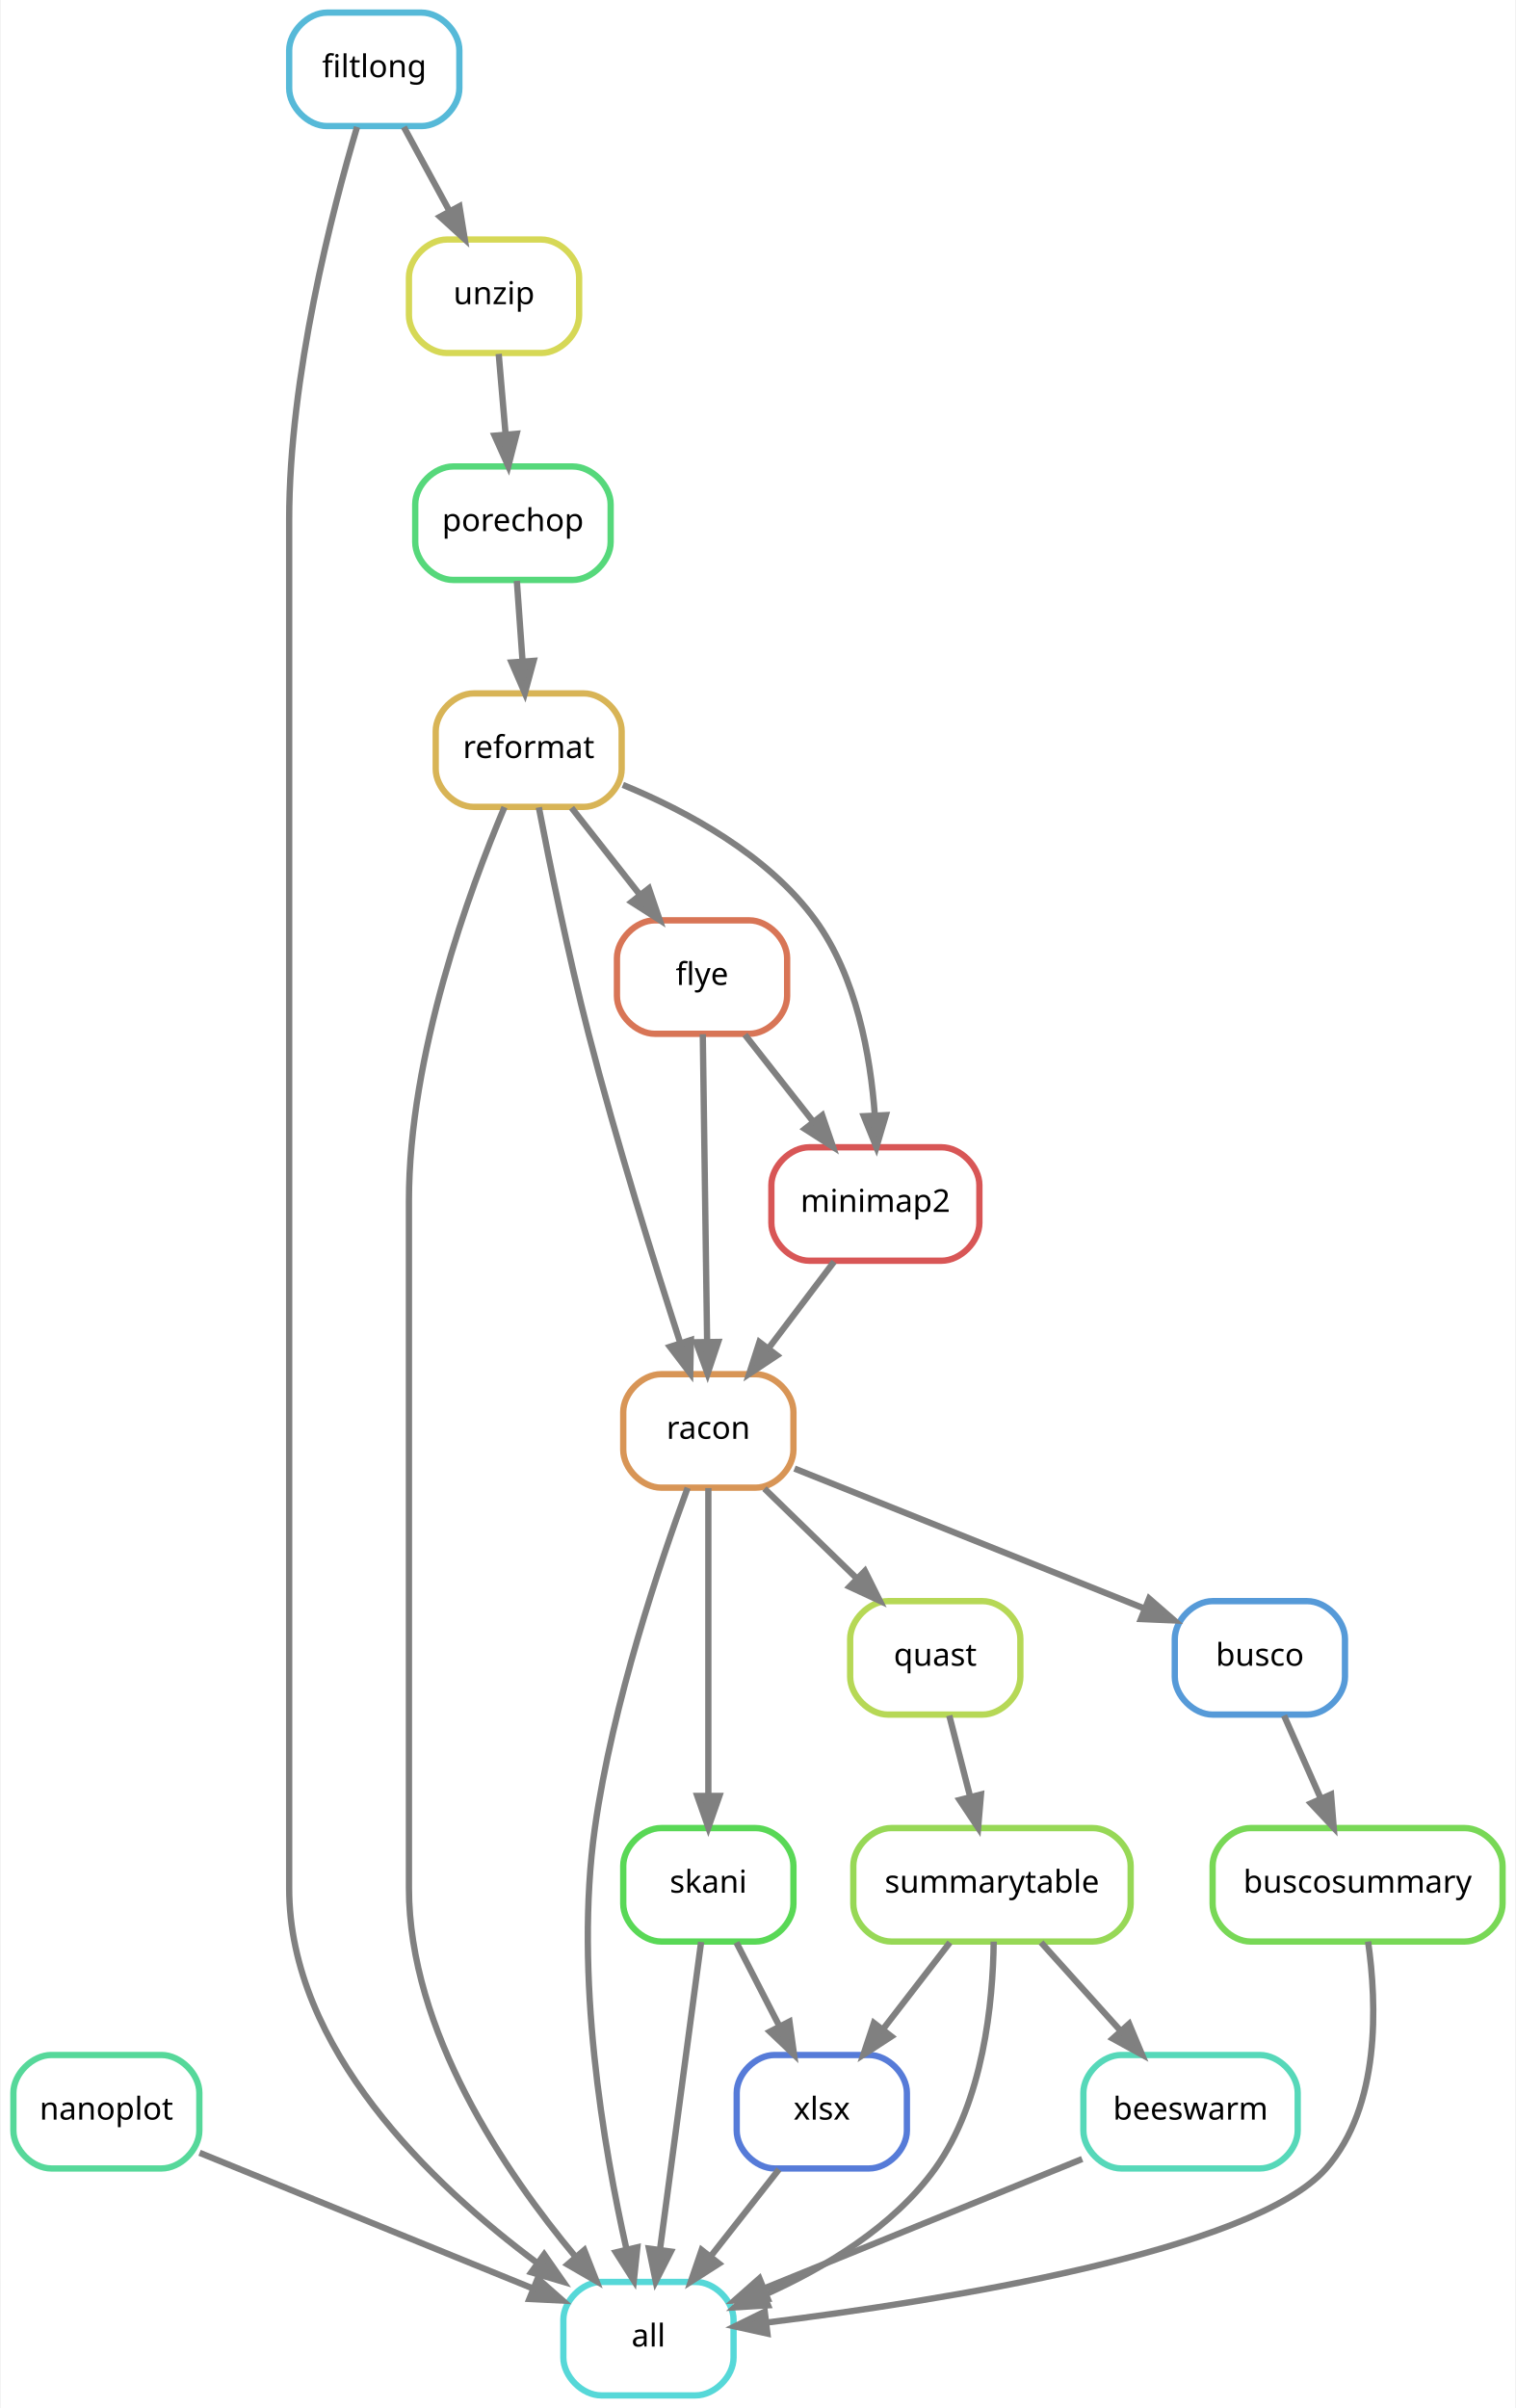
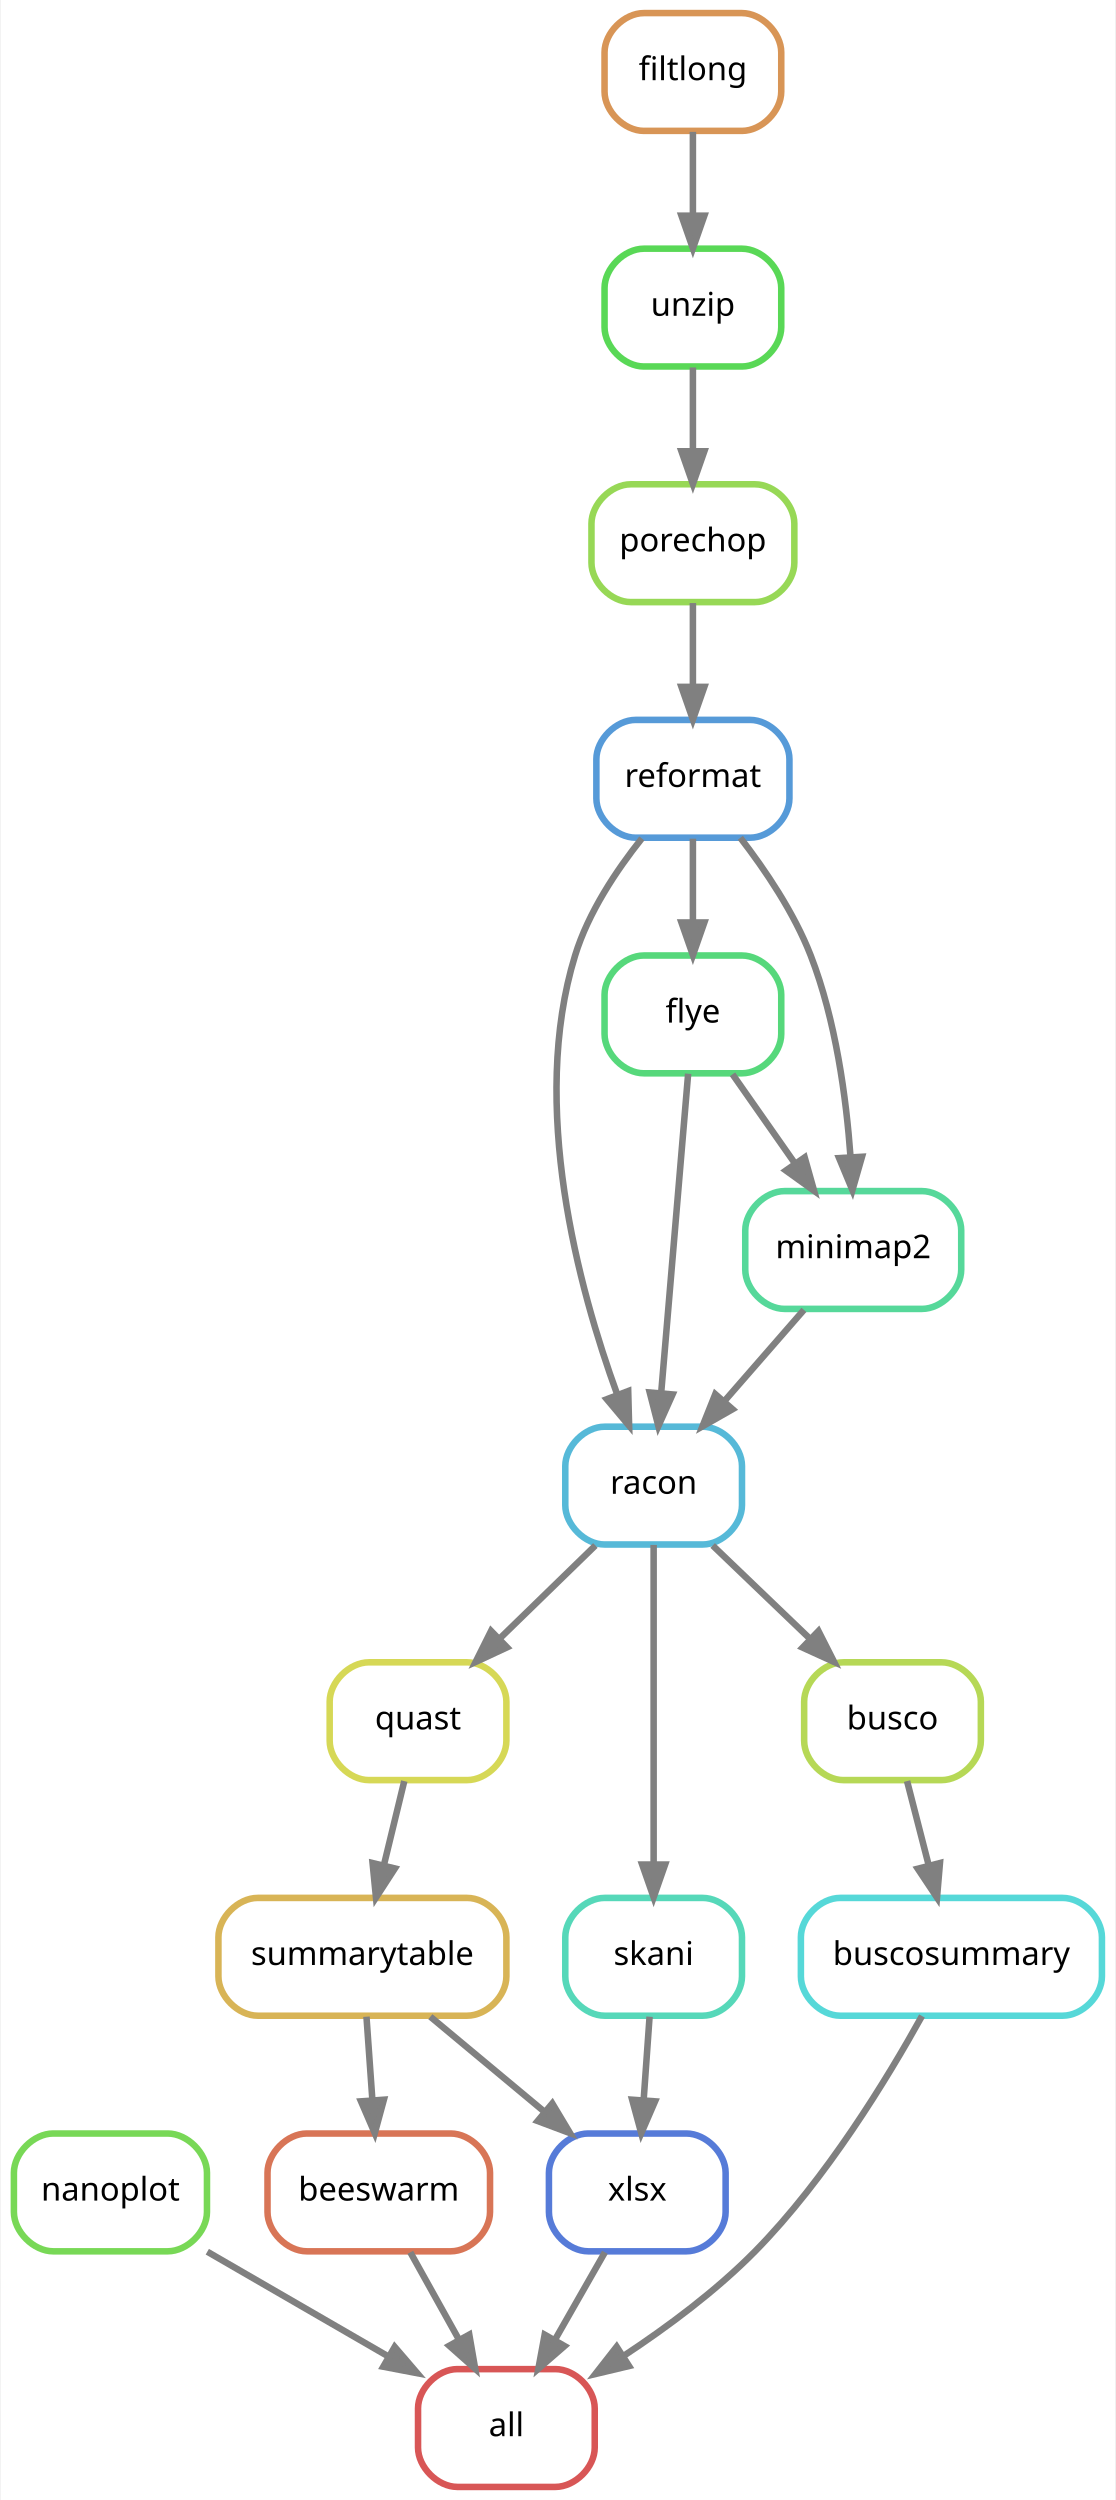
- <svg xmlns="http://www.w3.org/2000/svg" width="481pt" height="764pt" viewBox="0.00 0.00 480.50 764.00">
+ <svg xmlns="http://www.w3.org/2000/svg" width="341pt" height="764pt" viewBox="0.00 0.00 340.50 764.00">
  <g id="graph0" class="graph" transform="scale(1 1) rotate(0) translate(4 760)">
-     <polygon fill="white" stroke="transparent" points="-4,4 -4,-760 476.5,-760 476.5,4 -4,4" />
+     <polygon fill="white" stroke="transparent" points="-4,4 -4,-760 336.5,-760 336.5,4 -4,4" />
    <g id="node1" class="node">
-       <path fill="none" stroke="#56d8d8" stroke-width="2" d="M216.5,-36C216.5,-36 186.5,-36 186.5,-36 180.5,-36 174.5,-30 174.5,-24 174.5,-24 174.5,-12 174.5,-12 174.5,-6 180.5,0 186.5,0 186.5,0 216.5,0 216.5,0 222.5,0 228.5,-6 228.5,-12 228.5,-12 228.5,-24 228.5,-24 228.5,-30 222.5,-36 216.5,-36" />
-       <text text-anchor="middle" x="201.5" y="-15.5" font-family="sans" font-size="10.00">all</text>
+       <path fill="none" stroke="#d85656" stroke-width="2" d="M165.5,-36C165.5,-36 135.5,-36 135.5,-36 129.5,-36 123.5,-30 123.5,-24 123.5,-24 123.5,-12 123.5,-12 123.5,-6 129.5,0 135.5,0 135.5,0 165.5,0 165.5,0 171.5,0 177.5,-6 177.5,-12 177.5,-12 177.5,-24 177.5,-24 177.5,-30 171.5,-36 165.5,-36" />
+       <text text-anchor="middle" x="150.5" y="-15.5" font-family="sans" font-size="10.00">all</text>
    </g>
    <g id="node2" class="node">
-       <path fill="none" stroke="#56d89a" stroke-width="2" d="M47,-108C47,-108 12,-108 12,-108 6,-108 0,-102 0,-96 0,-96 0,-84 0,-84 0,-78 6,-72 12,-72 12,-72 47,-72 47,-72 53,-72 59,-78 59,-84 59,-84 59,-96 59,-96 59,-102 53,-108 47,-108" />
+       <path fill="none" stroke="#78d856" stroke-width="2" d="M47,-108C47,-108 12,-108 12,-108 6,-108 0,-102 0,-96 0,-96 0,-84 0,-84 0,-78 6,-72 12,-72 12,-72 47,-72 47,-72 53,-72 59,-78 59,-84 59,-84 59,-96 59,-96 59,-102 53,-108 47,-108" />
      <text text-anchor="middle" x="29.5" y="-87.5" font-family="sans" font-size="10.00">nanoplot</text>
    </g>
-     <g id="edge6" class="edge">
-       <path fill="none" stroke="grey" stroke-width="2" d="M59.07,-76.97C88.4,-65.03 133.42,-46.71 164.97,-33.87" />
-       <polygon fill="grey" stroke="grey" stroke-width="2" points="166.36,-37.08 174.3,-30.07 163.72,-30.6 166.36,-37.08" />
+     <g id="edge3" class="edge">
+       <path fill="none" stroke="grey" stroke-width="2" d="M59.1,-71.88C75.78,-62.23 96.75,-50.1 114.39,-39.89" />
+       <polygon fill="grey" stroke="grey" stroke-width="2" points="116.37,-42.79 123.27,-34.75 112.87,-36.73 116.37,-42.79" />
    </g>
    <g id="node3" class="node">
-       <path fill="none" stroke="#56b9d8" stroke-width="2" d="M129.5,-756C129.5,-756 99.5,-756 99.5,-756 93.5,-756 87.5,-750 87.5,-744 87.5,-744 87.5,-732 87.5,-732 87.5,-726 93.5,-720 99.5,-720 99.5,-720 129.5,-720 129.5,-720 135.5,-720 141.5,-726 141.5,-732 141.5,-732 141.5,-744 141.5,-744 141.5,-750 135.5,-756 129.5,-756" />
-       <text text-anchor="middle" x="114.5" y="-735.5" font-family="sans" font-size="10.00">filtlong</text>
+       <path fill="none" stroke="#567bd8" stroke-width="2" d="M205.5,-108C205.5,-108 175.5,-108 175.5,-108 169.5,-108 163.5,-102 163.5,-96 163.5,-96 163.5,-84 163.5,-84 163.5,-78 169.5,-72 175.5,-72 175.5,-72 205.5,-72 205.5,-72 211.5,-72 217.5,-78 217.5,-84 217.5,-84 217.5,-96 217.5,-96 217.5,-102 211.5,-108 205.5,-108" />
+       <text text-anchor="middle" x="190.5" y="-87.5" font-family="sans" font-size="10.00">xlsx</text>
+     </g>
+     <g id="edge4" class="edge">
+       <path fill="none" stroke="grey" stroke-width="2" d="M180.61,-71.7C176.01,-63.64 170.44,-53.89 165.35,-44.98" />
+       <polygon fill="grey" stroke="grey" stroke-width="2" points="168.27,-43.05 160.27,-36.1 162.2,-46.52 168.27,-43.05" />
+     </g>
+     <g id="node4" class="node">
+       <path fill="none" stroke="#d8b456" stroke-width="2" d="M138.5,-180C138.5,-180 74.5,-180 74.5,-180 68.5,-180 62.5,-174 62.5,-168 62.5,-168 62.5,-156 62.5,-156 62.5,-150 68.5,-144 74.5,-144 74.5,-144 138.5,-144 138.5,-144 144.5,-144 150.5,-150 150.5,-156 150.5,-156 150.5,-168 150.5,-168 150.5,-174 144.5,-180 138.5,-180" />
+       <text text-anchor="middle" x="106.5" y="-159.5" font-family="sans" font-size="10.00">summarytable</text>
+     </g>
+     <g id="edge6" class="edge">
+       <path fill="none" stroke="grey" stroke-width="2" d="M127.26,-143.7C137.74,-134.97 150.61,-124.24 162,-114.75" />
+       <polygon fill="grey" stroke="grey" stroke-width="2" points="164.53,-117.19 169.97,-108.1 160.05,-111.82 164.53,-117.19" />
+     </g>
+     <g id="node14" class="node">
+       <path fill="none" stroke="#d87556" stroke-width="2" d="M133.5,-108C133.5,-108 89.5,-108 89.5,-108 83.5,-108 77.5,-102 77.5,-96 77.5,-96 77.5,-84 77.5,-84 77.5,-78 83.5,-72 89.5,-72 89.5,-72 133.5,-72 133.5,-72 139.5,-72 145.5,-78 145.5,-84 145.5,-84 145.5,-96 145.5,-96 145.5,-102 139.5,-108 133.5,-108" />
+       <text text-anchor="middle" x="111.5" y="-87.5" font-family="sans" font-size="10.00">beeswarm</text>
+     </g>
+     <g id="edge19" class="edge">
+       <path fill="none" stroke="grey" stroke-width="2" d="M107.74,-143.7C108.29,-135.98 108.95,-126.71 109.56,-118.11" />
+       <polygon fill="grey" stroke="grey" stroke-width="2" points="113.06,-118.33 110.28,-108.1 106.07,-117.83 113.06,-118.33" />
+     </g>
+     <g id="node5" class="node">
+       <path fill="none" stroke="#d6d856" stroke-width="2" d="M138.5,-252C138.5,-252 108.5,-252 108.5,-252 102.5,-252 96.5,-246 96.5,-240 96.5,-240 96.5,-228 96.5,-228 96.5,-222 102.5,-216 108.5,-216 108.5,-216 138.5,-216 138.5,-216 144.5,-216 150.5,-222 150.5,-228 150.5,-228 150.5,-240 150.5,-240 150.5,-246 144.5,-252 138.5,-252" />
+       <text text-anchor="middle" x="123.5" y="-231.5" font-family="sans" font-size="10.00">quast</text>
+     </g>
+     <g id="edge7" class="edge">
+       <path fill="none" stroke="grey" stroke-width="2" d="M119.3,-215.7C117.4,-207.9 115.12,-198.51 113.02,-189.83" />
+       <polygon fill="grey" stroke="grey" stroke-width="2" points="116.42,-189 110.65,-180.1 109.61,-190.65 116.42,-189" />
+     </g>
+     <g id="node6" class="node">
+       <path fill="none" stroke="#56b9d8" stroke-width="2" d="M210.5,-324C210.5,-324 180.5,-324 180.5,-324 174.5,-324 168.5,-318 168.5,-312 168.5,-312 168.5,-300 168.5,-300 168.5,-294 174.5,-288 180.5,-288 180.5,-288 210.5,-288 210.5,-288 216.5,-288 222.5,-294 222.5,-300 222.5,-300 222.5,-312 222.5,-312 222.5,-318 216.5,-324 210.5,-324" />
+       <text text-anchor="middle" x="195.5" y="-303.5" font-family="sans" font-size="10.00">racon</text>
    </g>
    <g id="edge8" class="edge">
-       <path fill="none" stroke="grey" stroke-width="2" d="M109.04,-719.71C101.15,-693.18 87.5,-640.67 87.5,-595 87.5,-595 87.5,-595 87.5,-161 87.5,-110 132.77,-66.88 166.26,-41.97" />
-       <polygon fill="grey" stroke="grey" stroke-width="2" points="168.42,-44.73 174.48,-36.04 164.33,-39.05 168.42,-44.73" />
+       <path fill="none" stroke="grey" stroke-width="2" d="M177.7,-287.7C168.9,-279.14 158.12,-268.66 148.5,-259.3" />
+       <polygon fill="grey" stroke="grey" stroke-width="2" points="150.7,-256.57 141.09,-252.1 145.82,-261.58 150.7,-256.57" />
    </g>
-     <g id="node6" class="node">
-       <path fill="none" stroke="#d6d856" stroke-width="2" d="M167.5,-684C167.5,-684 137.5,-684 137.5,-684 131.5,-684 125.5,-678 125.5,-672 125.5,-672 125.5,-660 125.5,-660 125.5,-654 131.5,-648 137.5,-648 137.5,-648 167.5,-648 167.5,-648 173.5,-648 179.5,-654 179.5,-660 179.5,-660 179.5,-672 179.5,-672 179.5,-678 173.5,-684 167.5,-684" />
-       <text text-anchor="middle" x="152.5" y="-663.5" font-family="sans" font-size="10.00">unzip</text>
+     <g id="node13" class="node">
+       <path fill="none" stroke="#56d8b9" stroke-width="2" d="M210.5,-180C210.5,-180 180.5,-180 180.5,-180 174.5,-180 168.5,-174 168.5,-168 168.5,-168 168.5,-156 168.5,-156 168.5,-150 174.5,-144 180.5,-144 180.5,-144 210.5,-144 210.5,-144 216.5,-144 222.5,-150 222.5,-156 222.5,-156 222.5,-168 222.5,-168 222.5,-174 216.5,-180 210.5,-180" />
+       <text text-anchor="middle" x="195.5" y="-159.5" font-family="sans" font-size="10.00">skani</text>
+     </g>
+     <g id="edge18" class="edge">
+       <path fill="none" stroke="grey" stroke-width="2" d="M195.5,-287.87C195.5,-263.67 195.5,-219.21 195.5,-190.39" />
+       <polygon fill="grey" stroke="grey" stroke-width="2" points="199,-190.19 195.5,-180.19 192,-190.19 199,-190.19" />
+     </g>
+     <g id="node16" class="node">
+       <path fill="none" stroke="#b6d856" stroke-width="2" d="M283.5,-252C283.5,-252 253.5,-252 253.5,-252 247.5,-252 241.5,-246 241.5,-240 241.5,-240 241.5,-228 241.5,-228 241.5,-222 247.5,-216 253.5,-216 253.5,-216 283.5,-216 283.5,-216 289.5,-216 295.5,-222 295.5,-228 295.5,-228 295.5,-240 295.5,-240 295.5,-246 289.5,-252 283.5,-252" />
+       <text text-anchor="middle" x="268.5" y="-231.5" font-family="sans" font-size="10.00">busco</text>
+     </g>
+     <g id="edge21" class="edge">
+       <path fill="none" stroke="grey" stroke-width="2" d="M213.54,-287.7C222.56,-279.05 233.62,-268.45 243.44,-259.03" />
+       <polygon fill="grey" stroke="grey" stroke-width="2" points="245.87,-261.55 250.66,-252.1 241.02,-256.5 245.87,-261.55" />
+     </g>
+     <g id="node7" class="node">
+       <path fill="none" stroke="#569ad8" stroke-width="2" d="M225,-540C225,-540 190,-540 190,-540 184,-540 178,-534 178,-528 178,-528 178,-516 178,-516 178,-510 184,-504 190,-504 190,-504 225,-504 225,-504 231,-504 237,-510 237,-516 237,-516 237,-528 237,-528 237,-534 231,-540 225,-540" />
+       <text text-anchor="middle" x="207.5" y="-519.5" font-family="sans" font-size="10.00">reformat</text>
+     </g>
+     <g id="edge11" class="edge">
+       <path fill="none" stroke="grey" stroke-width="2" d="M191.89,-503.77C184.13,-494.03 175.55,-481.18 171.5,-468 157.41,-422.18 172.53,-366.39 184.34,-333.96" />
+       <polygon fill="grey" stroke="grey" stroke-width="2" points="187.73,-334.89 188.01,-324.29 181.19,-332.4 187.73,-334.89" />
+     </g>
+     <g id="node11" class="node">
+       <path fill="none" stroke="#56d87b" stroke-width="2" d="M222.5,-468C222.5,-468 192.5,-468 192.5,-468 186.5,-468 180.5,-462 180.5,-456 180.5,-456 180.5,-444 180.5,-444 180.5,-438 186.5,-432 192.5,-432 192.5,-432 222.5,-432 222.5,-432 228.5,-432 234.5,-438 234.5,-444 234.5,-444 234.5,-456 234.5,-456 234.5,-462 228.5,-468 222.5,-468" />
+       <text text-anchor="middle" x="207.5" y="-447.5" font-family="sans" font-size="10.00">flye</text>
+     </g>
+     <g id="edge15" class="edge">
+       <path fill="none" stroke="grey" stroke-width="2" d="M207.5,-503.7C207.5,-495.98 207.5,-486.71 207.5,-478.11" />
+       <polygon fill="grey" stroke="grey" stroke-width="2" points="211,-478.1 207.5,-468.1 204,-478.1 211,-478.1" />
+     </g>
+     <g id="node12" class="node">
+       <path fill="none" stroke="#56d89a" stroke-width="2" d="M277.5,-396C277.5,-396 235.5,-396 235.5,-396 229.5,-396 223.5,-390 223.5,-384 223.5,-384 223.5,-372 223.5,-372 223.5,-366 229.5,-360 235.5,-360 235.5,-360 277.5,-360 277.5,-360 283.5,-360 289.5,-366 289.5,-372 289.5,-372 289.5,-384 289.5,-384 289.5,-390 283.5,-396 277.5,-396" />
+       <text text-anchor="middle" x="256.5" y="-375.5" font-family="sans" font-size="10.00">minimap2</text>
+     </g>
+     <g id="edge17" class="edge">
+       <path fill="none" stroke="grey" stroke-width="2" d="M221.99,-503.98C229.62,-494.11 238.42,-481.06 243.5,-468 251.17,-448.26 254.37,-424.46 255.67,-406.44" />
+       <polygon fill="grey" stroke="grey" stroke-width="2" points="259.17,-406.49 256.25,-396.31 252.18,-406.09 259.17,-406.49" />
+     </g>
+     <g id="node8" class="node">
+       <path fill="none" stroke="#97d856" stroke-width="2" d="M226.5,-612C226.5,-612 188.5,-612 188.5,-612 182.5,-612 176.5,-606 176.5,-600 176.5,-600 176.5,-588 176.5,-588 176.5,-582 182.5,-576 188.5,-576 188.5,-576 226.5,-576 226.5,-576 232.5,-576 238.5,-582 238.5,-588 238.5,-588 238.5,-600 238.5,-600 238.5,-606 232.5,-612 226.5,-612" />
+       <text text-anchor="middle" x="207.5" y="-591.5" font-family="sans" font-size="10.00">porechop</text>
    </g>
    <g id="edge12" class="edge">
-       <path fill="none" stroke="grey" stroke-width="2" d="M123.89,-719.7C128.26,-711.64 133.56,-701.89 138.4,-692.98" />
-       <polygon fill="grey" stroke="grey" stroke-width="2" points="141.52,-694.56 143.21,-684.1 135.37,-691.22 141.52,-694.56" />
+       <path fill="none" stroke="grey" stroke-width="2" d="M207.5,-575.7C207.5,-567.98 207.5,-558.71 207.5,-550.11" />
+       <polygon fill="grey" stroke="grey" stroke-width="2" points="211,-550.1 207.5,-540.1 204,-550.1 211,-550.1" />
    </g>
-     <g id="node4" class="node">
-       <path fill="none" stroke="#d8b456" stroke-width="2" d="M181,-540C181,-540 146,-540 146,-540 140,-540 134,-534 134,-528 134,-528 134,-516 134,-516 134,-510 140,-504 146,-504 146,-504 181,-504 181,-504 187,-504 193,-510 193,-516 193,-516 193,-528 193,-528 193,-534 187,-540 181,-540" />
-       <text text-anchor="middle" x="163.5" y="-519.5" font-family="sans" font-size="10.00">reformat</text>
+     <g id="node9" class="node">
+       <path fill="none" stroke="#59d856" stroke-width="2" d="M222.5,-684C222.5,-684 192.5,-684 192.5,-684 186.5,-684 180.5,-678 180.5,-672 180.5,-672 180.5,-660 180.5,-660 180.5,-654 186.5,-648 192.5,-648 192.5,-648 222.5,-648 222.5,-648 228.5,-648 234.5,-654 234.5,-660 234.5,-660 234.5,-672 234.5,-672 234.5,-678 228.5,-684 222.5,-684" />
+       <text text-anchor="middle" x="207.5" y="-663.5" font-family="sans" font-size="10.00">unzip</text>
+     </g>
+     <g id="edge13" class="edge">
+       <path fill="none" stroke="grey" stroke-width="2" d="M207.5,-647.7C207.5,-639.98 207.5,-630.71 207.5,-622.11" />
+       <polygon fill="grey" stroke="grey" stroke-width="2" points="211,-622.1 207.5,-612.1 204,-622.1 211,-622.1" />
+     </g>
+     <g id="node10" class="node">
+       <path fill="none" stroke="#d89556" stroke-width="2" d="M222.5,-756C222.5,-756 192.5,-756 192.5,-756 186.5,-756 180.5,-750 180.5,-744 180.5,-744 180.5,-732 180.5,-732 180.5,-726 186.5,-720 192.5,-720 192.5,-720 222.5,-720 222.5,-720 228.5,-720 234.5,-726 234.5,-732 234.5,-732 234.5,-744 234.5,-744 234.5,-750 228.5,-756 222.5,-756" />
+       <text text-anchor="middle" x="207.5" y="-735.5" font-family="sans" font-size="10.00">filtlong</text>
+     </g>
+     <g id="edge14" class="edge">
+       <path fill="none" stroke="grey" stroke-width="2" d="M207.5,-719.7C207.5,-711.98 207.5,-702.71 207.5,-694.11" />
+       <polygon fill="grey" stroke="grey" stroke-width="2" points="211,-694.1 207.5,-684.1 204,-694.1 211,-694.1" />
+     </g>
+     <g id="edge9" class="edge">
+       <path fill="none" stroke="grey" stroke-width="2" d="M206.05,-431.87C204.01,-407.67 200.25,-363.21 197.81,-334.39" />
+       <polygon fill="grey" stroke="grey" stroke-width="2" points="201.28,-333.86 196.95,-324.19 194.31,-334.45 201.28,-333.86" />
+     </g>
+     <g id="edge16" class="edge">
+       <path fill="none" stroke="grey" stroke-width="2" d="M219.61,-431.7C225.37,-423.47 232.36,-413.48 238.71,-404.42" />
+       <polygon fill="grey" stroke="grey" stroke-width="2" points="241.66,-406.3 244.53,-396.1 235.92,-402.29 241.66,-406.3" />
+     </g>
+     <g id="edge10" class="edge">
+       <path fill="none" stroke="grey" stroke-width="2" d="M241.42,-359.7C234.11,-351.3 225.19,-341.07 217.16,-331.86" />
+       <polygon fill="grey" stroke="grey" stroke-width="2" points="219.61,-329.34 210.41,-324.1 214.34,-333.94 219.61,-329.34" />
+     </g>
+     <g id="edge5" class="edge">
+       <path fill="none" stroke="grey" stroke-width="2" d="M194.26,-143.7C193.71,-135.98 193.05,-126.71 192.44,-118.11" />
+       <polygon fill="grey" stroke="grey" stroke-width="2" points="195.93,-117.83 191.72,-108.1 188.94,-118.33 195.93,-117.83" />
+     </g>
+     <g id="edge1" class="edge">
+       <path fill="none" stroke="grey" stroke-width="2" d="M121.14,-71.7C125.63,-63.64 131.06,-53.89 136.02,-44.98" />
+       <polygon fill="grey" stroke="grey" stroke-width="2" points="139.16,-46.54 140.97,-36.1 133.05,-43.14 139.16,-46.54" />
+     </g>
+     <g id="node15" class="node">
+       <path fill="none" stroke="#56d8d8" stroke-width="2" d="M320.5,-180C320.5,-180 252.5,-180 252.5,-180 246.5,-180 240.5,-174 240.5,-168 240.5,-168 240.5,-156 240.5,-156 240.5,-150 246.5,-144 252.5,-144 252.5,-144 320.5,-144 320.5,-144 326.5,-144 332.5,-150 332.5,-156 332.5,-156 332.5,-168 332.5,-168 332.5,-174 326.5,-180 320.5,-180" />
+       <text text-anchor="middle" x="286.5" y="-159.5" font-family="sans" font-size="10.00">buscosummary</text>
    </g>
    <g id="edge2" class="edge">
-       <path fill="none" stroke="grey" stroke-width="2" d="M155.81,-503.91C144.71,-477.62 125.5,-425.45 125.5,-379 125.5,-379 125.5,-379 125.5,-161 125.5,-115.64 156.02,-70.75 178.38,-43.95" />
-       <polygon fill="grey" stroke="grey" stroke-width="2" points="181.14,-46.09 185.01,-36.23 175.84,-41.53 181.14,-46.09" />
-     </g>
-     <g id="node7" class="node">
-       <path fill="none" stroke="#d89556" stroke-width="2" d="M235.5,-324C235.5,-324 205.5,-324 205.5,-324 199.5,-324 193.5,-318 193.5,-312 193.5,-312 193.5,-300 193.5,-300 193.5,-294 199.5,-288 205.5,-288 205.5,-288 235.5,-288 235.5,-288 241.5,-288 247.5,-294 247.5,-300 247.5,-300 247.5,-312 247.5,-312 247.5,-318 241.5,-324 235.5,-324" />
-       <text text-anchor="middle" x="220.5" y="-303.5" font-family="sans" font-size="10.00">racon</text>
-     </g>
-     <g id="edge13" class="edge">
-       <path fill="none" stroke="grey" stroke-width="2" d="M166.72,-503.84C170.19,-485.84 176.1,-456.78 182.5,-432 191.32,-397.84 203.46,-359.03 211.62,-333.85" />
-       <polygon fill="grey" stroke="grey" stroke-width="2" points="214.97,-334.85 214.75,-324.26 208.32,-332.68 214.97,-334.85" />
-     </g>
-     <g id="node8" class="node">
-       <path fill="none" stroke="#d87556" stroke-width="2" d="M233.5,-468C233.5,-468 203.5,-468 203.5,-468 197.5,-468 191.5,-462 191.5,-456 191.5,-456 191.5,-444 191.5,-444 191.5,-438 197.5,-432 203.5,-432 203.5,-432 233.5,-432 233.5,-432 239.5,-432 245.5,-438 245.5,-444 245.5,-444 245.5,-456 245.5,-456 245.5,-462 239.5,-468 233.5,-468" />
-       <text text-anchor="middle" x="218.5" y="-447.5" font-family="sans" font-size="10.00">flye</text>
-     </g>
-     <g id="edge16" class="edge">
-       <path fill="none" stroke="grey" stroke-width="2" d="M177.1,-503.7C183.62,-495.39 191.57,-485.28 198.75,-476.14" />
-       <polygon fill="grey" stroke="grey" stroke-width="2" points="201.63,-478.13 205.06,-468.1 196.13,-473.81 201.63,-478.13" />
-     </g>
-     <g id="node9" class="node">
-       <path fill="none" stroke="#d85656" stroke-width="2" d="M294.5,-396C294.5,-396 252.5,-396 252.5,-396 246.5,-396 240.5,-390 240.5,-384 240.5,-384 240.5,-372 240.5,-372 240.5,-366 246.5,-360 252.5,-360 252.5,-360 294.5,-360 294.5,-360 300.5,-360 306.5,-366 306.5,-372 306.5,-372 306.5,-384 306.5,-384 306.5,-390 300.5,-396 294.5,-396" />
-       <text text-anchor="middle" x="273.5" y="-375.5" font-family="sans" font-size="10.00">minimap2</text>
-     </g>
-     <g id="edge17" class="edge">
-       <path fill="none" stroke="grey" stroke-width="2" d="M193.37,-510.98C213.68,-502.64 239.49,-488.73 254.5,-468 267.5,-450.05 271.96,-425.06 273.33,-406.12" />
-       <polygon fill="grey" stroke="grey" stroke-width="2" points="276.83,-406.2 273.82,-396.04 269.84,-405.86 276.83,-406.2" />
-     </g>
-     <g id="node5" class="node">
-       <path fill="none" stroke="#56d87b" stroke-width="2" d="M177.5,-612C177.5,-612 139.5,-612 139.5,-612 133.5,-612 127.5,-606 127.5,-600 127.5,-600 127.5,-588 127.5,-588 127.5,-582 133.5,-576 139.5,-576 139.5,-576 177.5,-576 177.5,-576 183.5,-576 189.5,-582 189.5,-588 189.5,-588 189.5,-600 189.5,-600 189.5,-606 183.5,-612 177.5,-612" />
-       <text text-anchor="middle" x="158.5" y="-591.5" font-family="sans" font-size="10.00">porechop</text>
-     </g>
-     <g id="edge10" class="edge">
-       <path fill="none" stroke="grey" stroke-width="2" d="M159.74,-575.7C160.29,-567.98 160.95,-558.71 161.56,-550.11" />
-       <polygon fill="grey" stroke="grey" stroke-width="2" points="165.06,-550.33 162.28,-540.1 158.07,-549.83 165.06,-550.33" />
-     </g>
-     <g id="edge11" class="edge">
-       <path fill="none" stroke="grey" stroke-width="2" d="M153.98,-647.7C154.64,-639.98 155.44,-630.71 156.18,-622.11" />
-       <polygon fill="grey" stroke="grey" stroke-width="2" points="159.67,-622.37 157.03,-612.1 152.69,-621.77 159.67,-622.37" />
-     </g>
-     <g id="edge1" class="edge">
-       <path fill="none" stroke="grey" stroke-width="2" d="M213.93,-287.94C205.16,-264.18 190.09,-219.58 184.5,-180 177.9,-133.24 187.29,-78.51 194.52,-46.41" />
-       <polygon fill="grey" stroke="grey" stroke-width="2" points="197.98,-46.98 196.86,-36.44 191.17,-45.38 197.98,-46.98" />
-     </g>
-     <g id="node10" class="node">
-       <path fill="none" stroke="#59d856" stroke-width="2" d="M235.5,-180C235.5,-180 205.5,-180 205.5,-180 199.5,-180 193.5,-174 193.5,-168 193.5,-168 193.5,-156 193.5,-156 193.5,-150 199.5,-144 205.5,-144 205.5,-144 235.5,-144 235.5,-144 241.5,-144 247.5,-150 247.5,-156 247.5,-156 247.5,-168 247.5,-168 247.5,-174 241.5,-180 235.5,-180" />
-       <text text-anchor="middle" x="220.5" y="-159.5" font-family="sans" font-size="10.00">skani</text>
-     </g>
-     <g id="edge19" class="edge">
-       <path fill="none" stroke="grey" stroke-width="2" d="M220.5,-287.87C220.5,-263.67 220.5,-219.21 220.5,-190.39" />
-       <polygon fill="grey" stroke="grey" stroke-width="2" points="224,-190.19 220.5,-180.19 217,-190.19 224,-190.19" />
-     </g>
-     <g id="node12" class="node">
-       <path fill="none" stroke="#b6d856" stroke-width="2" d="M307.5,-252C307.5,-252 277.5,-252 277.5,-252 271.5,-252 265.5,-246 265.5,-240 265.5,-240 265.5,-228 265.5,-228 265.5,-222 271.5,-216 277.5,-216 277.5,-216 307.5,-216 307.5,-216 313.5,-216 319.5,-222 319.5,-228 319.5,-228 319.5,-240 319.5,-240 319.5,-246 313.5,-252 307.5,-252" />
-       <text text-anchor="middle" x="292.5" y="-231.5" font-family="sans" font-size="10.00">quast</text>
-     </g>
-     <g id="edge21" class="edge">
-       <path fill="none" stroke="grey" stroke-width="2" d="M238.3,-287.7C247.1,-279.14 257.88,-268.66 267.5,-259.3" />
-       <polygon fill="grey" stroke="grey" stroke-width="2" points="270.18,-261.58 274.91,-252.1 265.3,-256.57 270.18,-261.58" />
-     </g>
-     <g id="node16" class="node">
-       <path fill="none" stroke="#569ad8" stroke-width="2" d="M410.5,-252C410.5,-252 380.5,-252 380.5,-252 374.5,-252 368.5,-246 368.5,-240 368.5,-240 368.5,-228 368.5,-228 368.5,-222 374.5,-216 380.5,-216 380.5,-216 410.5,-216 410.5,-216 416.5,-216 422.5,-222 422.5,-228 422.5,-228 422.5,-240 422.5,-240 422.5,-246 416.5,-252 410.5,-252" />
-       <text text-anchor="middle" x="395.5" y="-231.5" font-family="sans" font-size="10.00">busco</text>
-     </g>
-     <g id="edge26" class="edge">
-       <path fill="none" stroke="grey" stroke-width="2" d="M247.84,-294.06C277.77,-282.09 325.88,-262.85 359.01,-249.6" />
-       <polygon fill="grey" stroke="grey" stroke-width="2" points="360.36,-252.82 368.35,-245.86 357.76,-246.32 360.36,-252.82" />
-     </g>
-     <g id="edge15" class="edge">
-       <path fill="none" stroke="grey" stroke-width="2" d="M218.74,-431.87C219.08,-407.67 219.71,-363.21 220.11,-334.39" />
-       <polygon fill="grey" stroke="grey" stroke-width="2" points="223.62,-334.24 220.26,-324.19 216.62,-334.14 223.62,-334.24" />
-     </g>
-     <g id="edge18" class="edge">
-       <path fill="none" stroke="grey" stroke-width="2" d="M232.1,-431.7C238.62,-423.39 246.57,-413.28 253.75,-404.14" />
-       <polygon fill="grey" stroke="grey" stroke-width="2" points="256.63,-406.13 260.06,-396.1 251.13,-401.81 256.63,-406.13" />
-     </g>
-     <g id="edge14" class="edge">
-       <path fill="none" stroke="grey" stroke-width="2" d="M260.4,-359.7C254.11,-351.39 246.45,-341.28 239.54,-332.14" />
-       <polygon fill="grey" stroke="grey" stroke-width="2" points="242.28,-329.96 233.45,-324.1 236.7,-334.19 242.28,-329.96" />
-     </g>
-     <g id="edge5" class="edge">
-       <path fill="none" stroke="grey" stroke-width="2" d="M218.21,-143.87C214.97,-119.67 209.02,-75.21 205.17,-46.39" />
-       <polygon fill="grey" stroke="grey" stroke-width="2" points="208.6,-45.64 203.8,-36.19 201.66,-46.57 208.6,-45.64" />
-     </g>
-     <g id="node13" class="node">
-       <path fill="none" stroke="#567bd8" stroke-width="2" d="M271.5,-108C271.5,-108 241.5,-108 241.5,-108 235.5,-108 229.5,-102 229.5,-96 229.5,-96 229.5,-84 229.5,-84 229.5,-78 235.5,-72 241.5,-72 241.5,-72 271.5,-72 271.5,-72 277.5,-72 283.5,-78 283.5,-84 283.5,-84 283.5,-96 283.5,-96 283.5,-102 277.5,-108 271.5,-108" />
-       <text text-anchor="middle" x="256.5" y="-87.5" font-family="sans" font-size="10.00">xlsx</text>
-     </g>
-     <g id="edge22" class="edge">
-       <path fill="none" stroke="grey" stroke-width="2" d="M229.4,-143.7C233.5,-135.73 238.45,-126.1 242.99,-117.26" />
-       <polygon fill="grey" stroke="grey" stroke-width="2" points="246.24,-118.6 247.7,-108.1 240.02,-115.4 246.24,-118.6" />
-     </g>
-     <g id="node11" class="node">
-       <path fill="none" stroke="#97d856" stroke-width="2" d="M342.5,-180C342.5,-180 278.5,-180 278.5,-180 272.5,-180 266.5,-174 266.5,-168 266.5,-168 266.5,-156 266.5,-156 266.5,-150 272.5,-144 278.5,-144 278.5,-144 342.5,-144 342.5,-144 348.5,-144 354.5,-150 354.5,-156 354.5,-156 354.5,-168 354.5,-168 354.5,-174 348.5,-180 342.5,-180" />
-       <text text-anchor="middle" x="310.5" y="-159.5" font-family="sans" font-size="10.00">summarytable</text>
-     </g>
-     <g id="edge4" class="edge">
-       <path fill="none" stroke="grey" stroke-width="2" d="M311.04,-143.97C310.82,-124.76 307.83,-93.4 292.5,-72 279.2,-53.43 257.22,-40.37 238.19,-31.86" />
-       <polygon fill="grey" stroke="grey" stroke-width="2" points="239.43,-28.58 228.86,-27.93 236.72,-35.03 239.43,-28.58" />
-     </g>
-     <g id="edge23" class="edge">
-       <path fill="none" stroke="grey" stroke-width="2" d="M297.15,-143.7C290.74,-135.39 282.94,-125.28 275.89,-116.14" />
-       <polygon fill="grey" stroke="grey" stroke-width="2" points="278.57,-113.88 269.69,-108.1 273.03,-118.16 278.57,-113.88" />
-     </g>
-     <g id="node14" class="node">
-       <path fill="none" stroke="#56d8b9" stroke-width="2" d="M395.5,-108C395.5,-108 351.5,-108 351.5,-108 345.5,-108 339.5,-102 339.5,-96 339.5,-96 339.5,-84 339.5,-84 339.5,-78 345.5,-72 351.5,-72 351.5,-72 395.5,-72 395.5,-72 401.5,-72 407.5,-78 407.5,-84 407.5,-84 407.5,-96 407.5,-96 407.5,-102 401.5,-108 395.5,-108" />
-       <text text-anchor="middle" x="373.5" y="-87.5" font-family="sans" font-size="10.00">beeswarm</text>
-     </g>
-     <g id="edge24" class="edge">
-       <path fill="none" stroke="grey" stroke-width="2" d="M326.07,-143.7C333.7,-135.22 343.02,-124.86 351.38,-115.58" />
-       <polygon fill="grey" stroke="grey" stroke-width="2" points="354.02,-117.88 358.11,-108.1 348.81,-113.2 354.02,-117.88" />
+       <path fill="none" stroke="grey" stroke-width="2" d="M277.51,-143.91C266.99,-124.92 248.2,-94.05 226.5,-72 214.65,-59.96 199.74,-48.88 186.27,-40" />
+       <polygon fill="grey" stroke="grey" stroke-width="2" points="187.98,-36.94 177.67,-34.49 184.2,-42.84 187.98,-36.94" />
    </g>
    <g id="edge20" class="edge">
-       <path fill="none" stroke="grey" stroke-width="2" d="M296.95,-215.7C298.95,-207.9 301.37,-198.51 303.6,-189.83" />
-       <polygon fill="grey" stroke="grey" stroke-width="2" points="307,-190.66 306.1,-180.1 300.22,-188.92 307,-190.66" />
-     </g>
-     <g id="edge9" class="edge">
-       <path fill="none" stroke="grey" stroke-width="2" d="M242.9,-71.7C236.38,-63.39 228.43,-53.28 221.25,-44.14" />
-       <polygon fill="grey" stroke="grey" stroke-width="2" points="223.87,-41.81 214.94,-36.1 218.37,-46.13 223.87,-41.81" />
-     </g>
-     <g id="edge7" class="edge">
-       <path fill="none" stroke="grey" stroke-width="2" d="M339.11,-75C309.95,-63.14 268.24,-46.16 238.4,-34.02" />
-       <polygon fill="grey" stroke="grey" stroke-width="2" points="239.35,-30.62 228.77,-30.1 236.71,-37.11 239.35,-30.62" />
-     </g>
-     <g id="node15" class="node">
-       <path fill="none" stroke="#78d856" stroke-width="2" d="M460.5,-180C460.5,-180 392.5,-180 392.5,-180 386.5,-180 380.5,-174 380.5,-168 380.5,-168 380.5,-156 380.5,-156 380.5,-150 386.5,-144 392.5,-144 392.5,-144 460.5,-144 460.5,-144 466.5,-144 472.5,-150 472.5,-156 472.5,-156 472.5,-168 472.5,-168 472.5,-174 466.5,-180 460.5,-180" />
-       <text text-anchor="middle" x="426.5" y="-159.5" font-family="sans" font-size="10.00">buscosummary</text>
-     </g>
-     <g id="edge3" class="edge">
-       <path fill="none" stroke="grey" stroke-width="2" d="M429.83,-143.99C432.64,-124.21 433.84,-91.75 416.5,-72 393.39,-45.67 294.21,-29.97 238.99,-23.11" />
-       <polygon fill="grey" stroke="grey" stroke-width="2" points="239.24,-19.61 228.89,-21.89 238.4,-26.56 239.24,-19.61" />
-     </g>
-     <g id="edge25" class="edge">
-       <path fill="none" stroke="grey" stroke-width="2" d="M403.16,-215.7C406.69,-207.73 410.96,-198.1 414.87,-189.26" />
-       <polygon fill="grey" stroke="grey" stroke-width="2" points="418.08,-190.67 418.93,-180.1 411.68,-187.83 418.08,-190.67" />
+       <path fill="none" stroke="grey" stroke-width="2" d="M272.95,-215.7C274.95,-207.9 277.37,-198.51 279.6,-189.83" />
+       <polygon fill="grey" stroke="grey" stroke-width="2" points="283,-190.66 282.1,-180.1 276.22,-188.92 283,-190.66" />
    </g>
  </g>
</svg>
